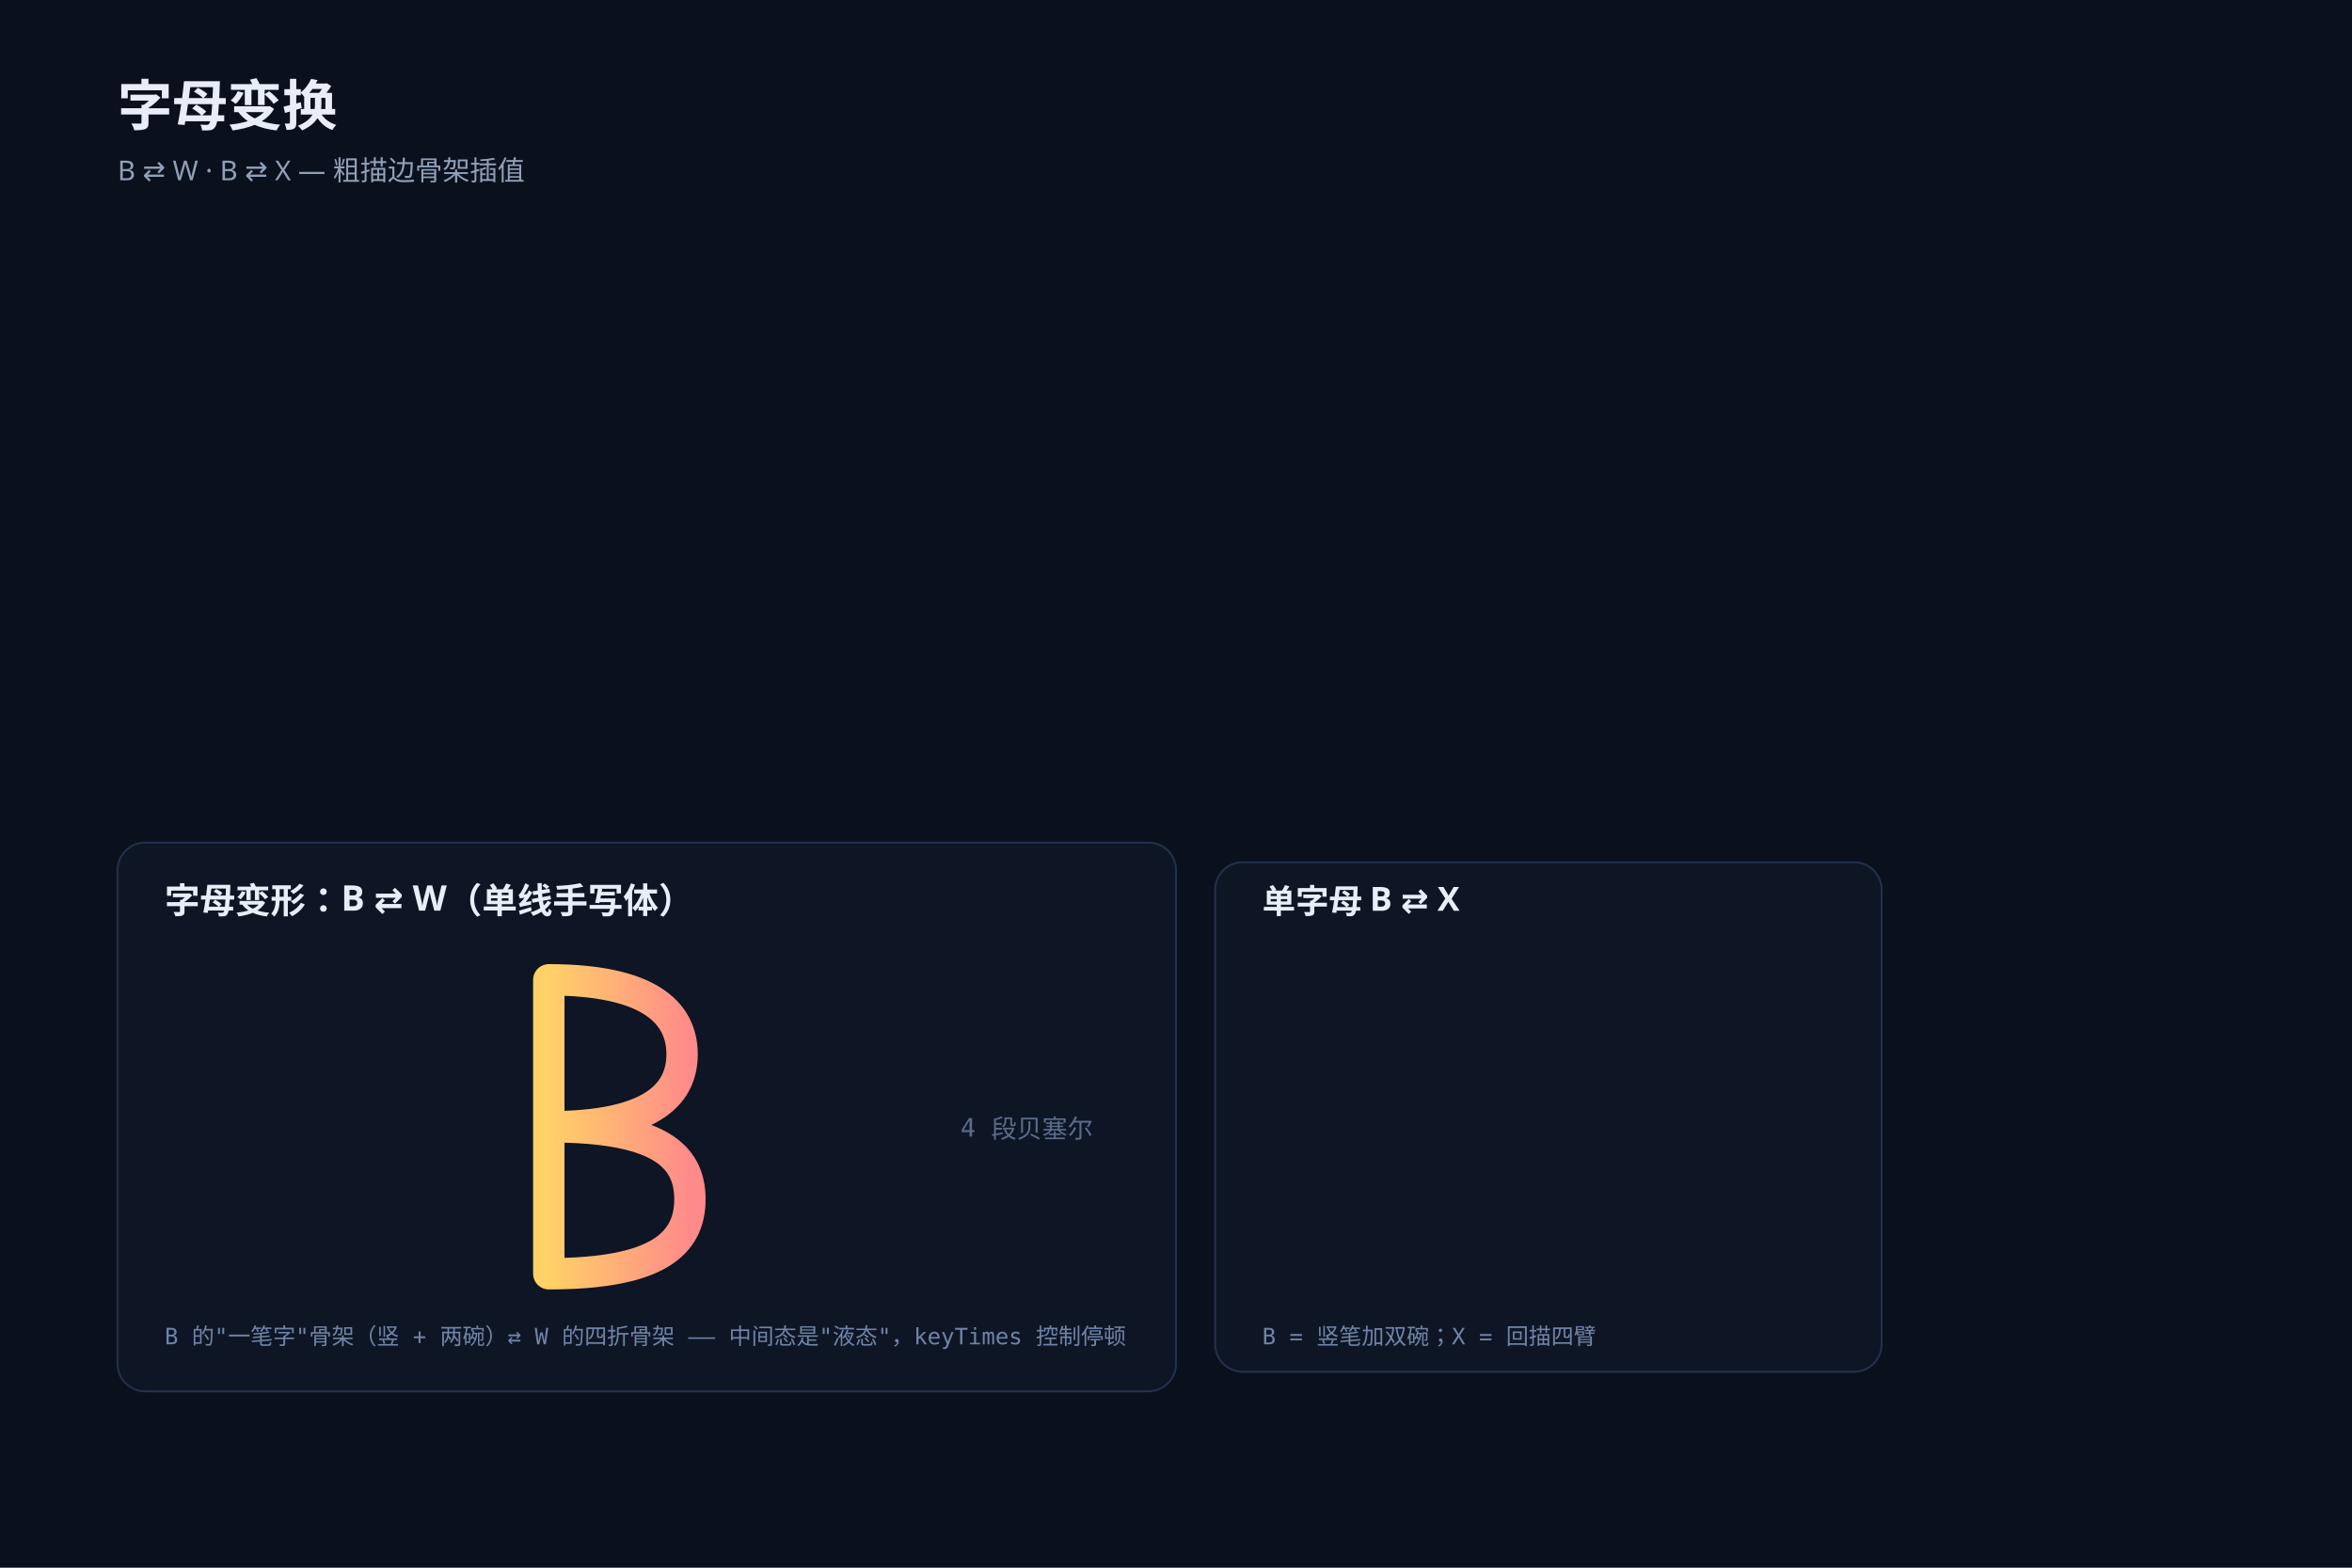
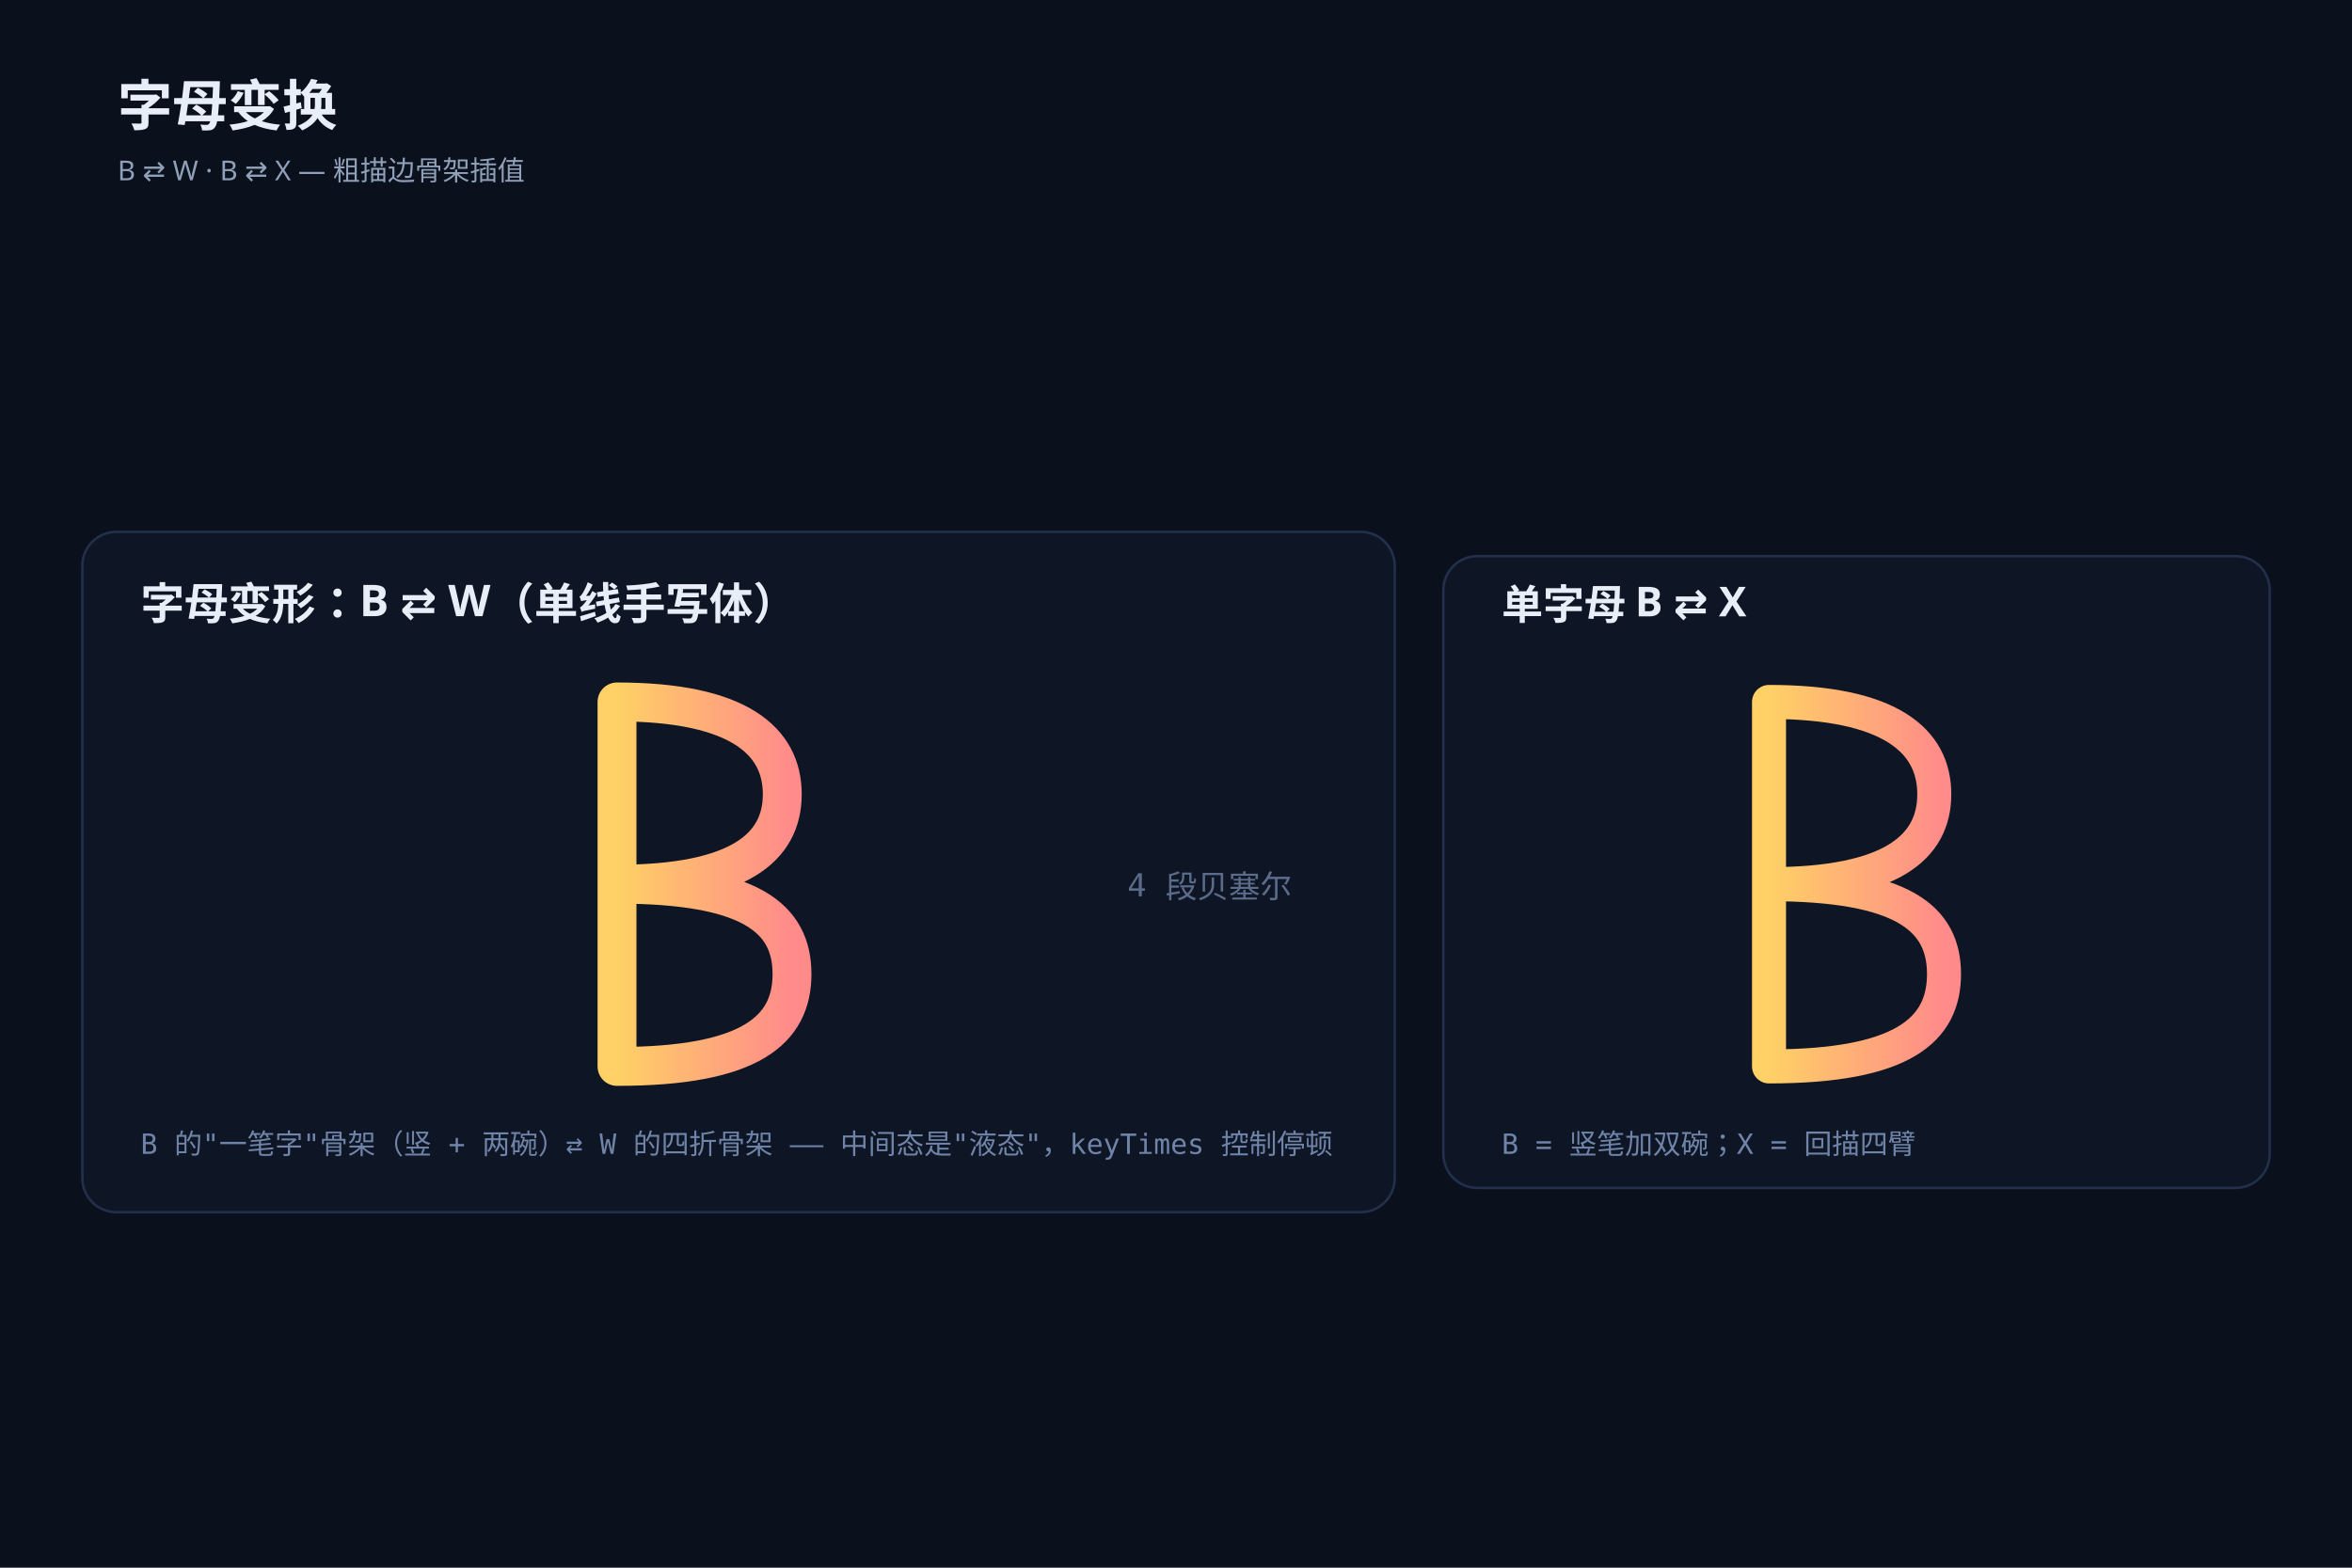
<svg xmlns="http://www.w3.org/2000/svg" width="1200" height="800" viewBox="0 0 1200 800" font-family="PingFang SC, Hiragino Sans GB, Microsoft YaHei, sans-serif">
  <rect width="1200" height="800" fill="#0b101d" />
  <text x="60" y="64" font-size="28" font-weight="700" fill="#e8eef7">字母变换</text>
  <text x="60" y="92" font-size="14" fill="#8fa0b8">B ⇄ W · B ⇄ X — 粗描边骨架插值</text>
  <defs>
-     <linearGradient id="geoG" x1="0" y1="0" x2="1" y2="1">
-       <stop offset="0" stop-color="#2bb3a3" />
-       <stop offset="1" stop-color="#3f8ef7" />
-     </linearGradient>
-     <linearGradient id="bloomyG" x1="0" y1="0" x2="1" y2="1">
-       <stop offset="0" stop-color="#9b6cf5" />
-       <stop offset="1" stop-color="#e65cc7" />
-     </linearGradient>
    <linearGradient id="penG" x1="0" y1="0" x2="1" y2="0">
      <stop offset="0" stop-color="#ffd166" />
      <stop offset="1" stop-color="#ff8a8a" />
    </linearGradient>
  </defs>
-   <g>
-     <rect x="60" y="430" width="540" height="280" rx="14" fill="#0e1524" stroke="#22304d" />
-     <text x="84" y="466" font-size="18" font-weight="700" fill="#e8eef7">字母变形：B ⇄ W（单线手写体）</text>
-     <path fill="none" stroke="url(#penG)" stroke-width="16" stroke-linecap="round" stroke-linejoin="round" d="M280,500 C280,525 280,550 280,575 C280,600 280,625 280,650 C335,650 352,635 352,612 C352,589 335,575 280,575 C330,575 348,560 348,538 C348,516 330,500 280,500">
-       <animate attributeName="d" dur="8s" repeatCount="indefinite" keyTimes="0;0.32;0.5;0.82;1" values="M280,500 C280,525 280,550 280,575 C280,600 280,625 280,650 C335,650 352,635 352,612 C352,589 335,575 280,575 C330,575 348,560 348,538 C348,516 330,500 280,500;                 M280,500 C280,525 280,550 280,575 C280,600 280,625 280,650 C335,650 352,635 352,612 C352,589 335,575 280,575 C330,575 348,560 348,538 C348,516 330,500 280,500;                 M280,500 C285,525 290,550 296,575 C302,600 307,625 312,650 C322,613 331,577 340,540 C349,577 358,613 368,650 C376,625 385,600 394,575 C400,550 410,525 420,500;                 M280,500 C285,525 290,550 296,575 C302,600 307,625 312,650 C322,613 331,577 340,540 C349,577 358,613 368,650 C376,625 385,600 394,575 C400,550 410,525 420,500;                 M280,500 C280,525 280,550 280,575 C280,600 280,625 280,650 C335,650 352,635 352,612 C352,589 335,575 280,575 C330,575 348,560 348,538 C348,516 330,500 280,500" />
-     </path>
-     <text x="490" y="580" font-size="13" fill="#5b6b8a" font-family="SFMono-Regular, Menlo, monospace">4 段贝塞尔</text>
-     <text x="84" y="686" font-size="11.5" fill="#6f84a8" font-family="SFMono-Regular, Menlo, monospace">B 的"一笔字"骨架（竖 + 两碗）⇄ W 的四折骨架 —— 中间态是"液态"，keyTimes 控制停顿</text>
-   </g>
-   <g transform="translate(560,0)">
+   <g transform="translate(600,445) scale(1.24) translate(-510,-570)">
    <g>
-       <rect x="60" y="440" width="340" height="260" rx="14" fill="#0e1524" stroke="#22304d" />
-       <text x="84" y="466" font-size="17" font-weight="700" fill="#e8eef7">单字母 B ⇄ X</text>
-       <path fill="none" stroke="url(#penG2)" stroke-width="14" stroke-linecap="round" stroke-linejoin="round" d="M194,500 C194,525 194,550 194,575 C194,600 194,625 194,650 C249,650 266,635 266,612 C266,589 249,575 194,575 C244,575 262,560 262,538 C262,516 244,500 194,500">
-         <animate attributeName="d" dur="8s" repeatCount="indefinite" keyTimes="0;0.32;0.5;0.82;1" values="M194,500 C194,525 194,550 194,575 C194,600 194,625 194,650 C249,650 266,635 266,612 C266,589 249,575 194,575 C244,575 262,560 262,538 C262,516 244,500 194,500;                 M194,500 C194,525 194,550 194,575 C194,600 194,625 194,650 C249,650 266,635 266,612 C266,589 249,575 194,575 C244,575 262,560 262,538 C262,516 244,500 194,500;                 M175,500 C193,525 212,550 230,575 C248,600 266,625 285,650 C266,625 248,600 230,575 C248,550 266,525 285,500 C266,525 248,550 230,575 C212,625 193,650 175,650;                 M175,500 C193,525 212,550 230,575 C248,600 266,625 285,650 C266,625 248,600 230,575 C248,550 266,525 285,500 C266,525 248,550 230,575 C212,625 193,650 175,650;                 M194,500 C194,525 194,550 194,575 C194,600 194,625 194,650 C249,650 266,635 266,612 C266,589 249,575 194,575 C244,575 262,560 262,538 C262,516 244,500 194,500" />
+       <rect x="60" y="430" width="540" height="280" rx="14" fill="#0e1524" stroke="#22304d" />
+       <text x="84" y="466" font-size="18" font-weight="700" fill="#e8eef7">字母变形：B ⇄ W（单线手写体）</text>
+       <path fill="none" stroke="url(#penG)" stroke-width="16" stroke-linecap="round" stroke-linejoin="round" d="M280,500 C280,525 280,550 280,575 C280,600 280,625 280,650 C335,650 352,635 352,612 C352,589 335,575 280,575 C330,575 348,560 348,538 C348,516 330,500 280,500">
+         <animate attributeName="d" dur="8s" repeatCount="indefinite" keyTimes="0;0.32;0.5;0.82;1" values="M280,500 C280,525 280,550 280,575 C280,600 280,625 280,650 C335,650 352,635 352,612 C352,589 335,575 280,575 C330,575 348,560 348,538 C348,516 330,500 280,500;                 M280,500 C280,525 280,550 280,575 C280,600 280,625 280,650 C335,650 352,635 352,612 C352,589 335,575 280,575 C330,575 348,560 348,538 C348,516 330,500 280,500;                 M280,500 C285,525 290,550 296,575 C302,600 307,625 312,650 C322,613 331,577 340,540 C349,577 358,613 368,650 C376,625 385,600 394,575 C400,550 410,525 420,500;                 M280,500 C285,525 290,550 296,575 C302,600 307,625 312,650 C322,613 331,577 340,540 C349,577 358,613 368,650 C376,625 385,600 394,575 C400,550 410,525 420,500;                 M280,500 C280,525 280,550 280,575 C280,600 280,625 280,650 C335,650 352,635 352,612 C352,589 335,575 280,575 C330,575 348,560 348,538 C348,516 330,500 280,500" />
      </path>
-       <text x="84" y="686" font-size="11.5" fill="#6f84a8" font-family="SFMono-Regular, Menlo, monospace">B = 竖笔加双碗；X = 回描四臂</text>
+       <text x="490" y="580" font-size="13" fill="#5b6b8a" font-family="SFMono-Regular, Menlo, monospace">4 段贝塞尔</text>
+       <text x="84" y="686" font-size="11.5" fill="#6f84a8" font-family="SFMono-Regular, Menlo, monospace">B 的"一笔字"骨架（竖 + 两碗）⇄ W 的四折骨架 —— 中间态是"液态"，keyTimes 控制停顿</text>
+     </g>
+     <g transform="translate(560,0)">
+       <g>
+         <rect x="60" y="440" width="340" height="260" rx="14" fill="#0e1524" stroke="#22304d" />
+         <text x="84" y="466" font-size="17" font-weight="700" fill="#e8eef7">单字母 B ⇄ X</text>
+         <path fill="none" stroke="url(#penG)" stroke-width="14" stroke-linecap="round" stroke-linejoin="round" d="M194,500 C194,525 194,550 194,575 C194,600 194,625 194,650 C249,650 266,635 266,612 C266,589 249,575 194,575 C244,575 262,560 262,538 C262,516 244,500 194,500">
+           <animate attributeName="d" dur="8s" repeatCount="indefinite" keyTimes="0;0.32;0.5;0.82;1" values="M194,500 C194,525 194,550 194,575 C194,600 194,625 194,650 C249,650 266,635 266,612 C266,589 249,575 194,575 C244,575 262,560 262,538 C262,516 244,500 194,500;                 M194,500 C194,525 194,550 194,575 C194,600 194,625 194,650 C249,650 266,635 266,612 C266,589 249,575 194,575 C244,575 262,560 262,538 C262,516 244,500 194,500;                 M175,500 C193,525 212,550 230,575 C248,600 266,625 285,650 C266,625 248,600 230,575 C248,550 266,525 285,500 C266,525 248,550 230,575 C212,625 193,650 175,650;                 M175,500 C193,525 212,550 230,575 C248,600 266,625 285,650 C266,625 248,600 230,575 C248,550 266,525 285,500 C266,525 248,550 230,575 C212,625 193,650 175,650;                 M194,500 C194,525 194,550 194,575 C194,600 194,625 194,650 C249,650 266,635 266,612 C266,589 249,575 194,575 C244,575 262,560 262,538 C262,516 244,500 194,500" />
+         </path>
+         <text x="84" y="686" font-size="11.5" fill="#6f84a8" font-family="SFMono-Regular, Menlo, monospace">B = 竖笔加双碗；X = 回描四臂</text>
+       </g>
    </g>
  </g>
</svg>
